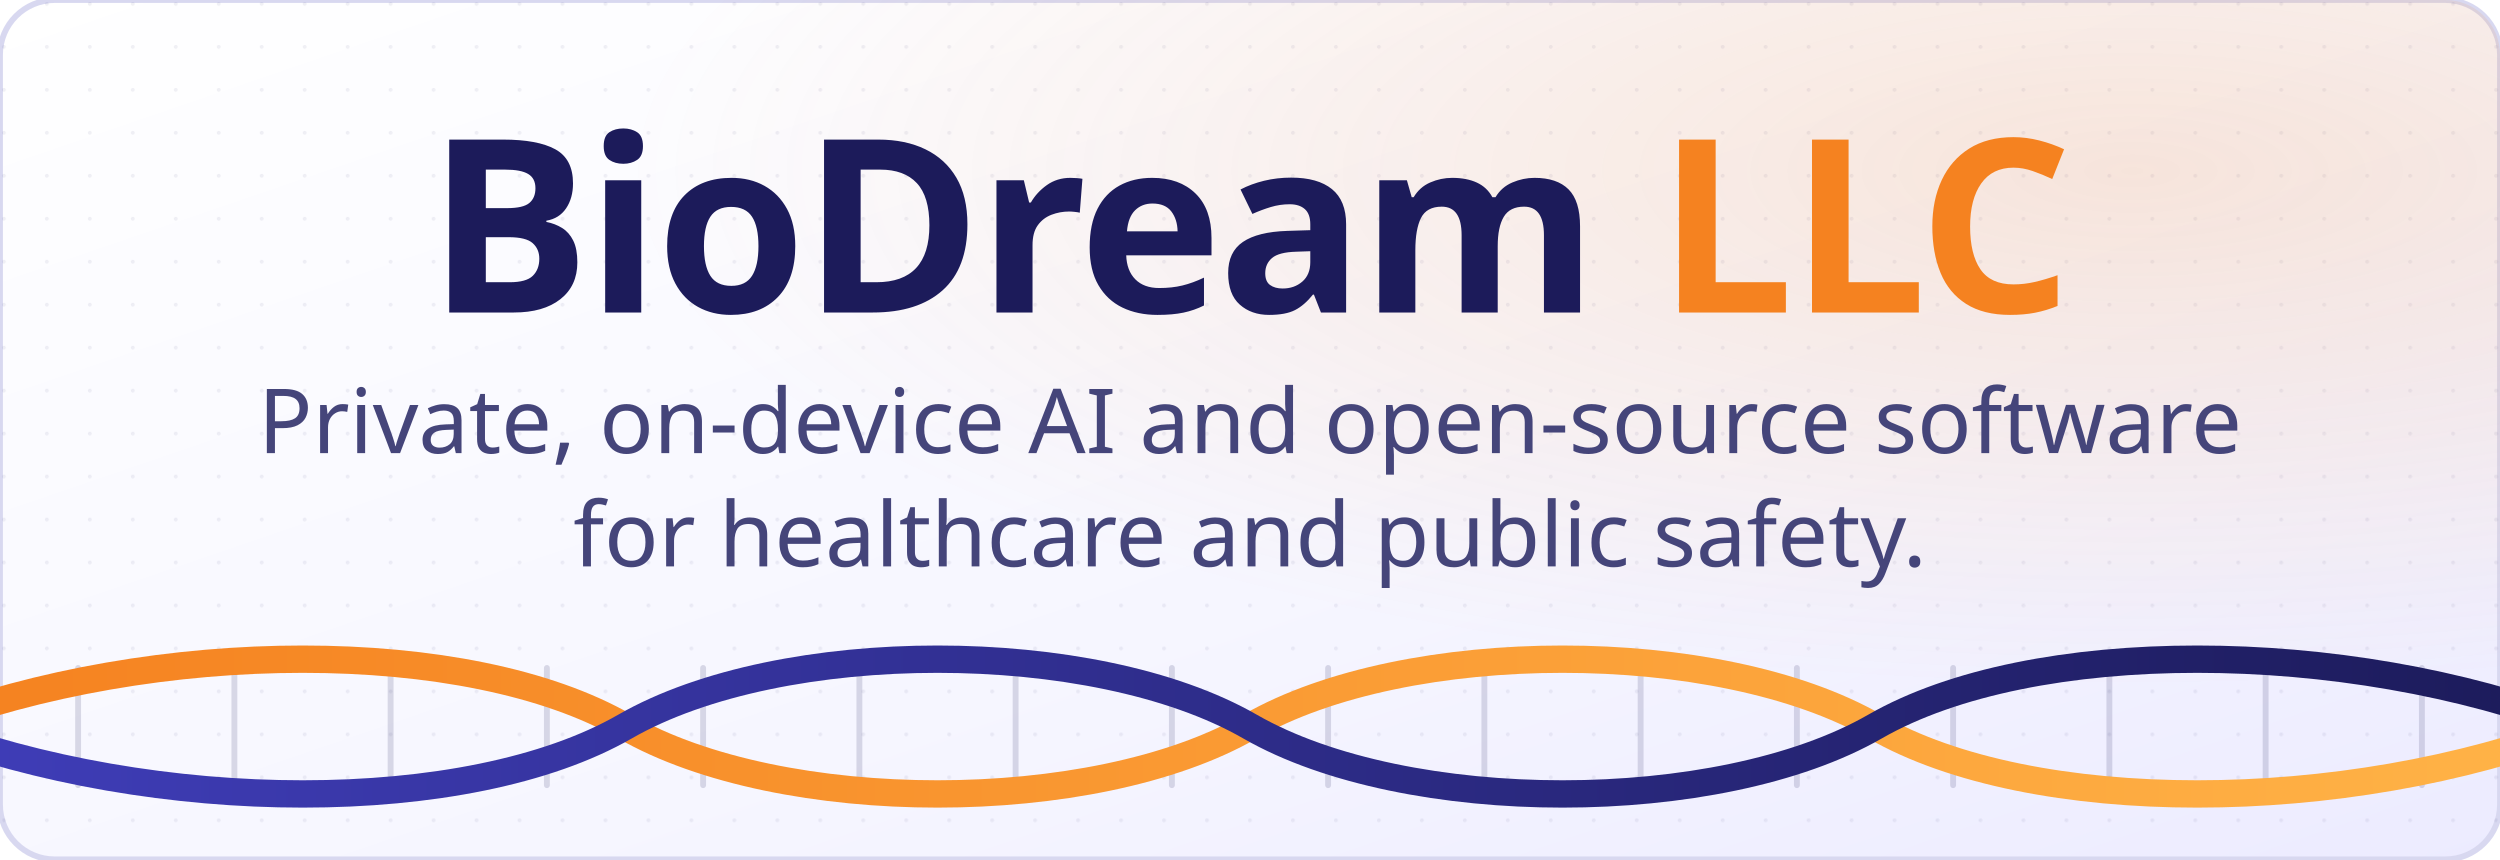
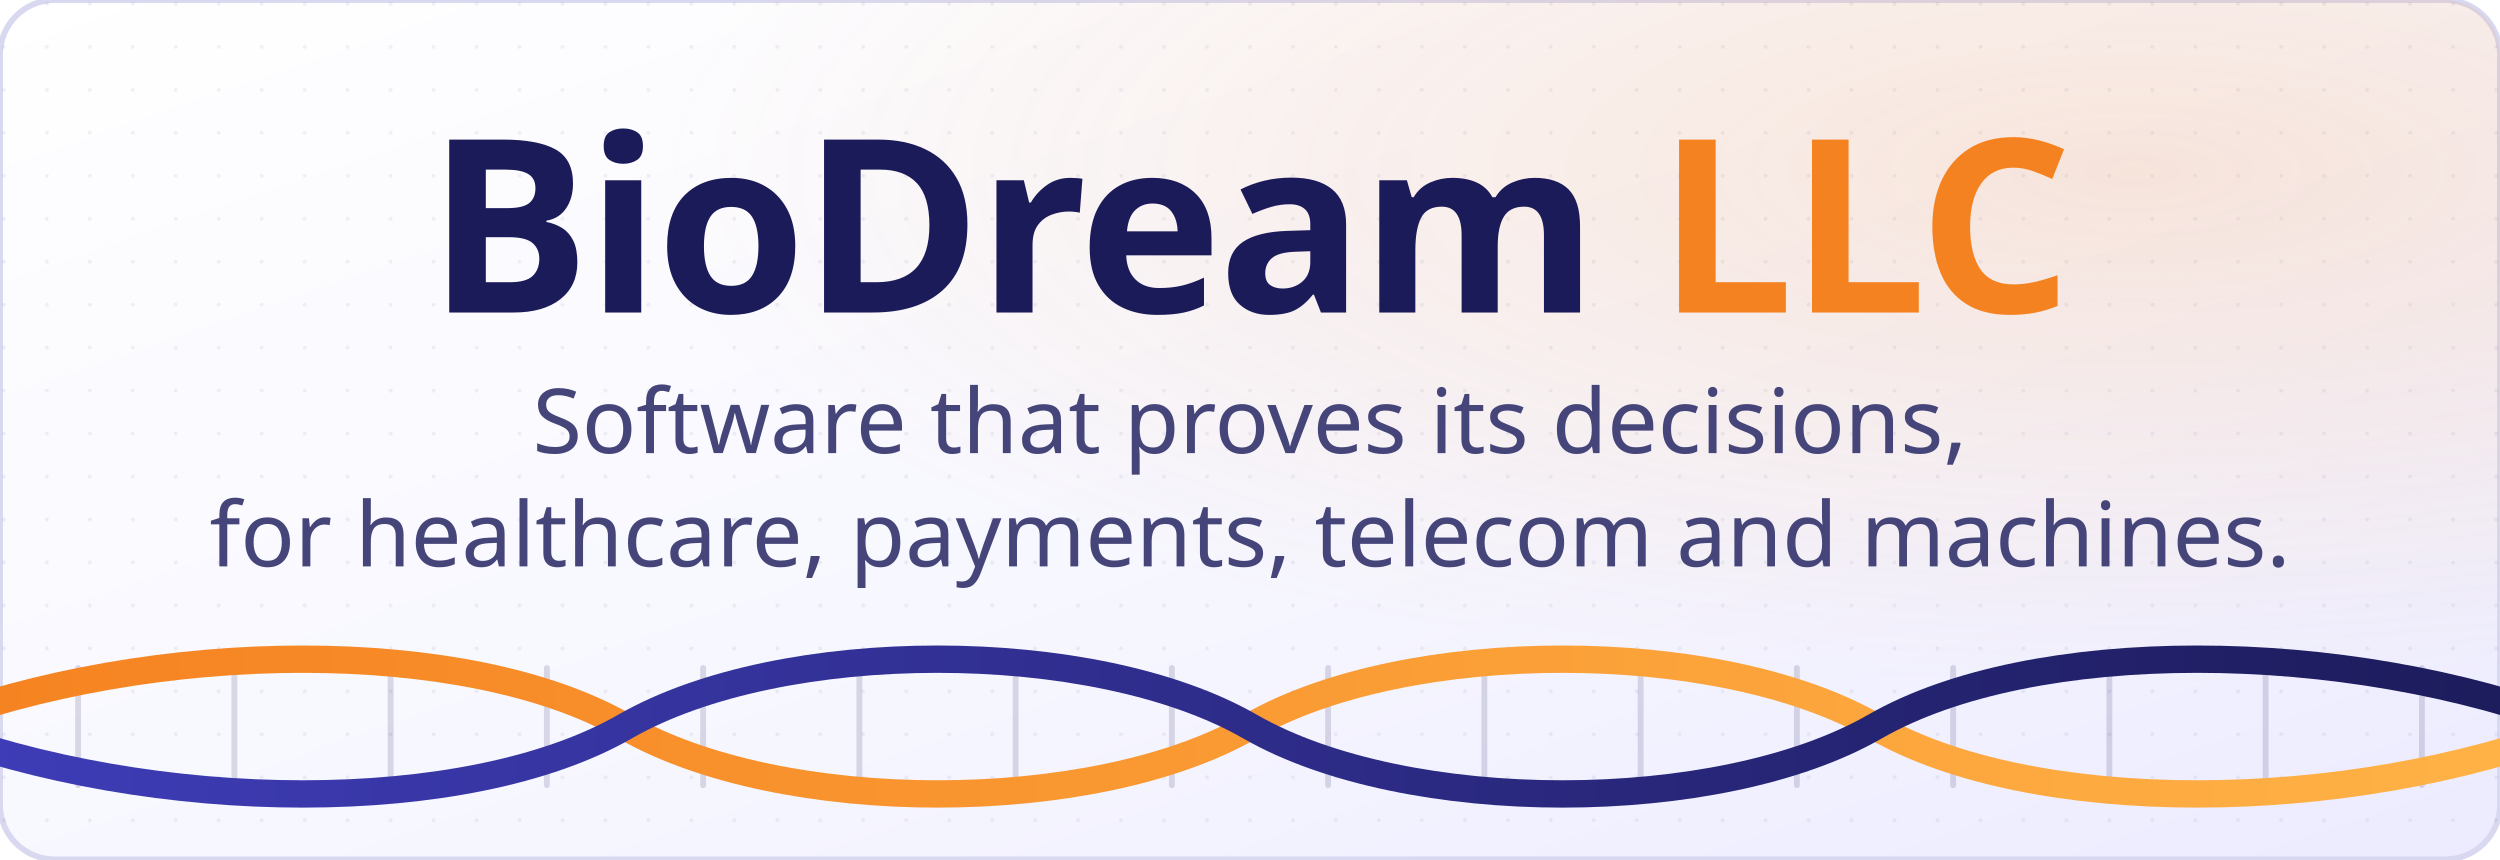
<svg xmlns="http://www.w3.org/2000/svg" viewBox="0 0 1280 440" width="1280" height="440" role="img" aria-labelledby="t d">
  <defs>
    <linearGradient id="bg" x1="0" y1="0" x2="1" y2="1">
      <stop offset="0" stop-color="#ffffff" />
      <stop offset="0.6" stop-color="#f6f6ff" />
      <stop offset="1" stop-color="#ecebff" />
    </linearGradient>
    <linearGradient id="orange" x1="0" y1="0" x2="1" y2="0">
      <stop offset="0" stop-color="#f58220" />
      <stop offset="1" stop-color="#ffb347" />
    </linearGradient>
    <linearGradient id="indigo" x1="0" y1="0" x2="1" y2="0">
      <stop offset="0" stop-color="#3f3db8" />
      <stop offset="1" stop-color="#1c1b5a" />
    </linearGradient>
    <radialGradient id="glow" cx="0.85" cy="0.2" r="0.6">
      <stop offset="0" stop-color="#f58220" stop-opacity="0.16" />
      <stop offset="1" stop-color="#f58220" stop-opacity="0" />
    </radialGradient>
    <pattern id="dots" width="22" height="22" patternUnits="userSpaceOnUse">
      <circle cx="2" cy="2" r="1" fill="#1c1b5a" fill-opacity="0.06" />
    </pattern>
    <clipPath id="inside">
      <rect width="1280" height="440" rx="28" />
    </clipPath>
  </defs>
  <rect width="1280" height="440" rx="28" fill="url(#bg)" stroke="#d8d8f0" stroke-width="3" />
  <rect width="1280" height="440" rx="28" fill="url(#dots)" />
  <rect width="1280" height="440" rx="28" fill="url(#glow)" />
  <g clip-path="url(#inside)" fill="none" stroke-linecap="round">
    <g stroke="#1c1b5a" stroke-opacity="0.15" stroke-width="3">
      <path d="M40 342 V402" />
      <path d="M120 342 V402" />
      <path d="M200 342 V402" />
      <path d="M280 342 V402" />
      <path d="M360 342 V402" />
      <path d="M440 342 V402" />
      <path d="M520 342 V402" />
      <path d="M600 342 V402" />
      <path d="M680 342 V402" />
      <path d="M760 342 V402" />
      <path d="M840 342 V402" />
      <path d="M920 342 V402" />
      <path d="M1000 342 V402" />
      <path d="M1080 342 V402" />
      <path d="M1160 342 V402" />
      <path d="M1240 342 V402" />
    </g>
    <path d="M-40 372 C80 326 240 326 320 372 S560 418 640 372 S880 326 960 372 S1200 418 1320 372" stroke="url(#orange)" stroke-width="14" />
    <path d="M-40 372 C80 418 240 418 320 372 S560 326 640 372 S880 418 960 372 S1200 326 1320 372" stroke="url(#indigo)" stroke-width="14" />
  </g>
  <g font-family="-apple-system, 'Segoe UI', 'Noto Sans', Helvetica, Arial, sans-serif" text-anchor="middle">
    <text x="640.0" y="160" font-size="124" font-weight="800" fill="#1c1b5a" letter-spacing="-2">BioDream <tspan fill="#f58220">LLC</tspan>
    </text>
-     <text x="640.0" y="232" font-size="46" fill="#45457a">Private, on-device AI and open-source software</text>
-     <text x="640.0" y="290" font-size="46" fill="#45457a">for healthcare and public safety.</text>
+     <text x="640.0" y="232" font-size="46" fill="#45457a">Software that proves its decisions,</text>
+     <text x="640.0" y="290" font-size="46" fill="#45457a">for healthcare, payments, telecom and machines.</text>
  </g>
</svg>
